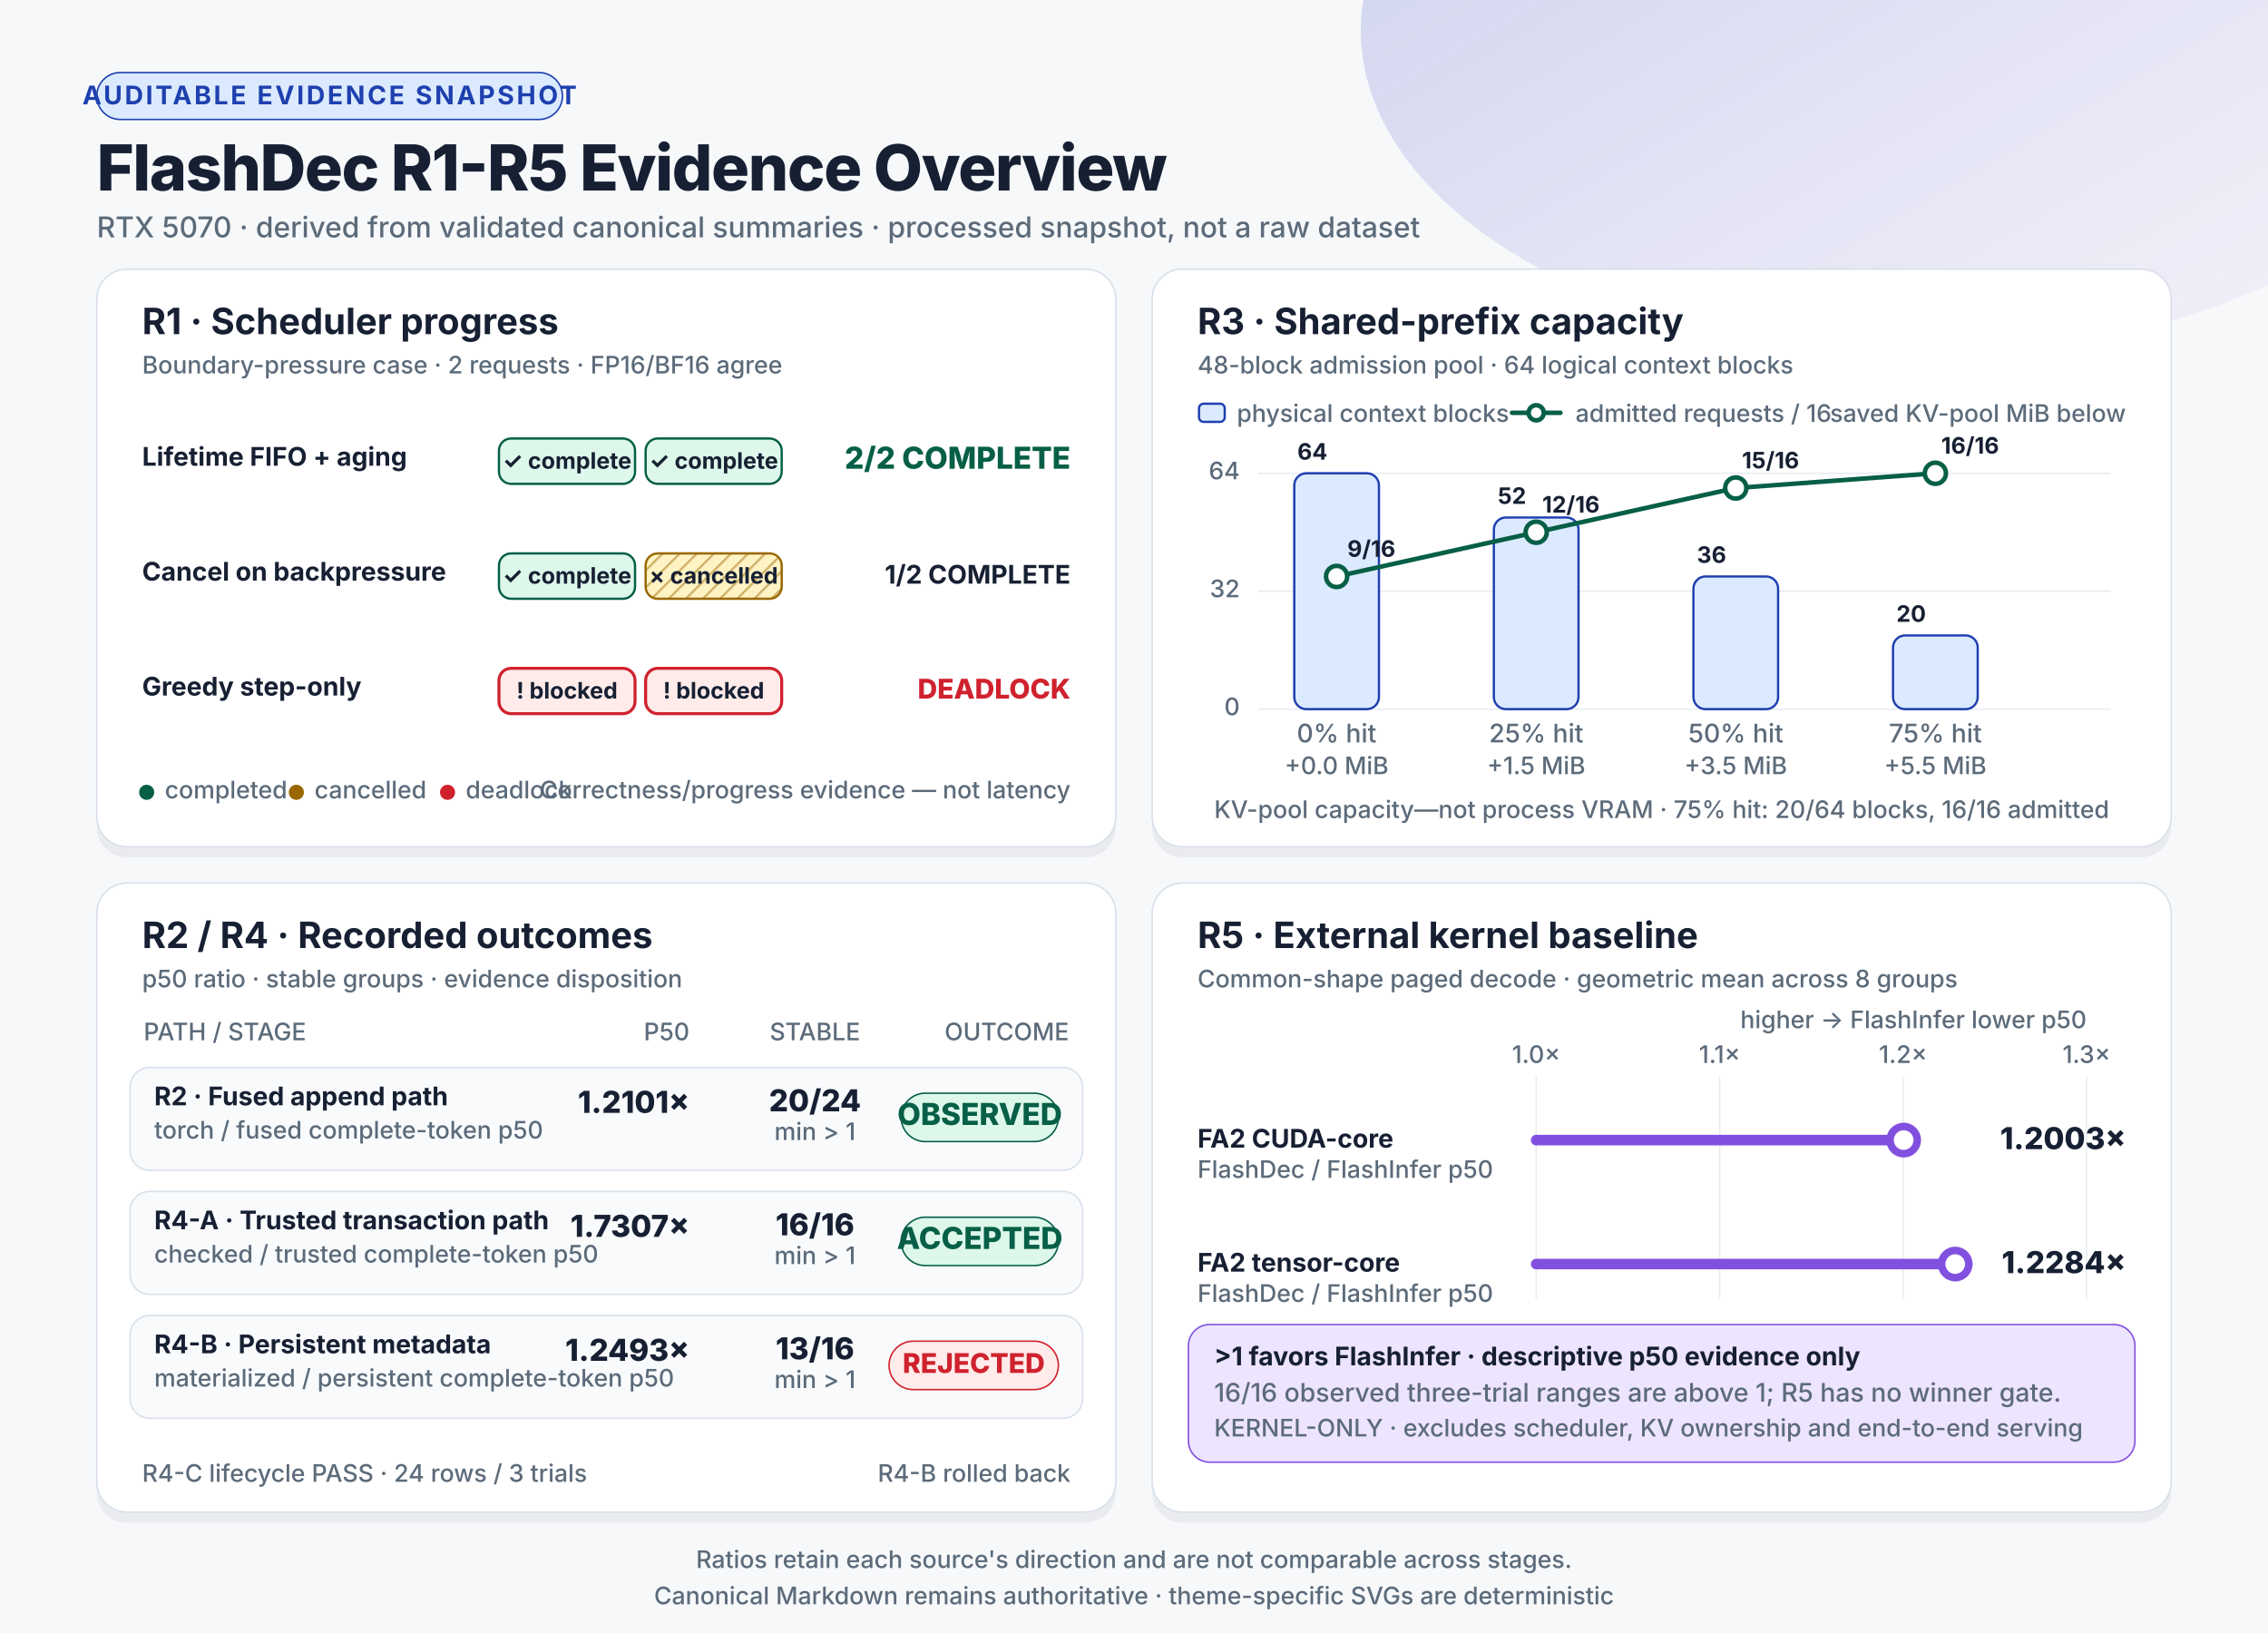
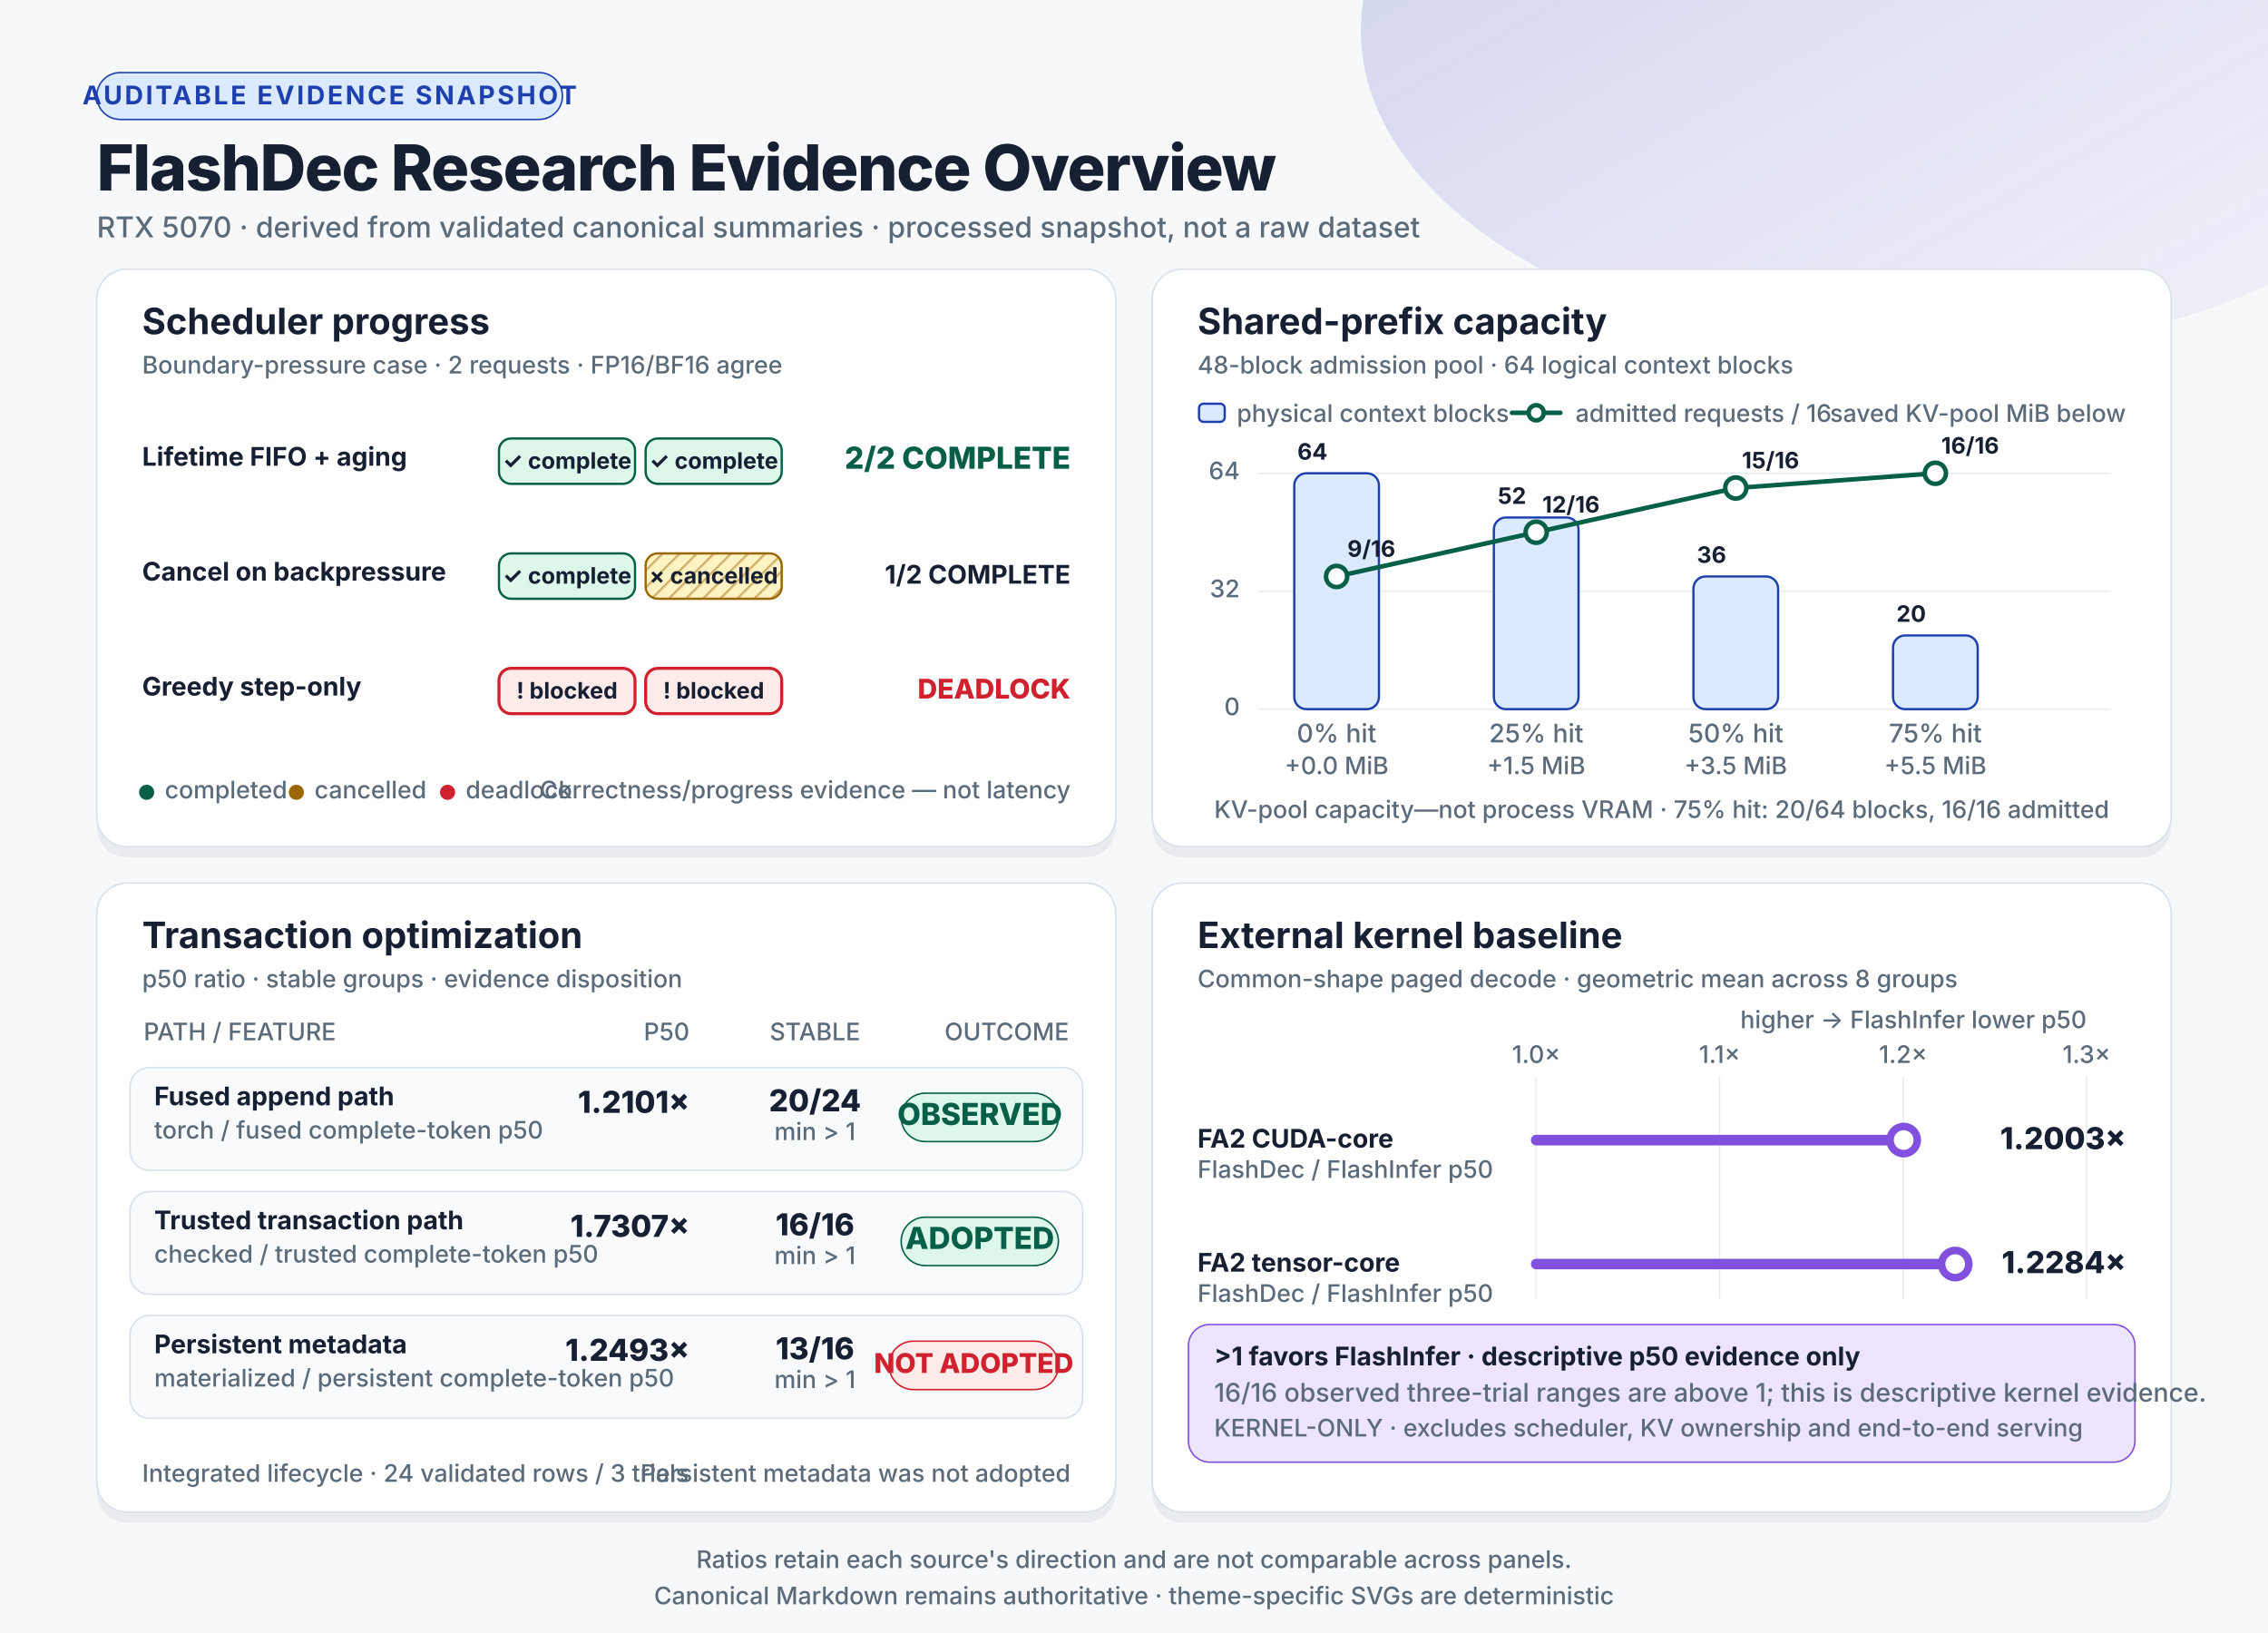
<svg xmlns="http://www.w3.org/2000/svg" width="1500" height="1080" viewBox="0 0 1500 1080" role="img" aria-labelledby="chart-title chart-description" data-theme="light">
  <defs>
    <linearGradient id="header-glow" x1="0" y1="0" x2="1" y2="1">
      <stop offset="0%" stop-color="#1E40AF" stop-opacity="0.22" />
      <stop offset="100%" stop-color="#8250DF" stop-opacity="0.03" />
    </linearGradient>
    <linearGradient id="panel-shadow" x1="0" y1="0" x2="0" y2="1">
      <stop offset="0%" stop-color="#1F29370F" stop-opacity="0" />
      <stop offset="100%" stop-color="#1F29370F" stop-opacity="1" />
    </linearGradient>
    <pattern id="cancel-pattern" width="8" height="8" patternUnits="userSpaceOnUse" patternTransform="rotate(45)">
      <rect width="8" height="8" fill="#FFF3C4" />
      <line x1="0" y1="0" x2="0" y2="8" stroke="#9A6700" stroke-width="3" stroke-opacity="0.45" />
    </pattern>
    <style>
      text { font-family: -apple-system, BlinkMacSystemFont, "Segoe UI", Inter, Roboto, Arial, sans-serif; }
      .eyebrow { fill: #1E40AF; font-size: 17px; font-weight: 750; letter-spacing: 1.6px; }
      .title { fill: #172033; font-size: 42px; font-weight: 760; letter-spacing: -0.8px; }
      .subtitle { fill: #5C6B7A; font-size: 19px; font-weight: 450; }
      .panel-title { fill: #172033; font-size: 24px; font-weight: 730; }
      .panel-subtitle { fill: #5C6B7A; font-size: 16px; font-weight: 450; }
      .label { fill: #172033; font-size: 17px; font-weight: 650; }
      .small { fill: #5C6B7A; font-size: 17px; font-weight: 500; }
      .tiny { fill: #5C6B7A; font-size: 16px; font-weight: 500; }
      .value { fill: #172033; font-size: 20px; font-weight: 760; font-variant-numeric: tabular-nums; }
      .value-green { fill: #065F46; font-size: 20px; font-weight: 760; font-variant-numeric: tabular-nums; }
      .value-red { fill: #CF222E; font-size: 18px; font-weight: 780; }
      .bar-label { fill: #172033; font-size: 15px; font-weight: 750; text-anchor: middle; }
      .footer { fill: #5C6B7A; font-size: 16px; font-weight: 500; text-anchor: middle; }
      .panel { fill: #FFFFFF; stroke: #D8E0EA; stroke-width: 1; }
      .row { fill: #F8FAFC; stroke: #D8E0EA; stroke-width: 1; }
      .grid { stroke: #E7ECF2; stroke-width: 1; }
      .axis { stroke: #8B98A7; stroke-width: 1; }
      .complete { fill: #DDF7EB; stroke: #065F46; stroke-width: 1.5; }
      .cancelled { fill: url(#cancel-pattern); stroke: #9A6700; stroke-width: 1.5; }
      .deadlock { fill: #FFEBE9; stroke: #CF222E; stroke-width: 2; }
      .context-bar { fill: #DBEAFE; stroke: #1E40AF; stroke-width: 1.5; }
      .admission-line { fill: none; stroke: #065F46; stroke-width: 3; stroke-linecap: round; stroke-linejoin: round; }
      .admission-dot { fill: #FFFFFF; stroke: #065F46; stroke-width: 3; }
      .ratio-line { stroke: #8250DF; stroke-width: 7; stroke-linecap: round; }
      .ratio-dot { fill: #FFFFFF; stroke: #8250DF; stroke-width: 5; }
    </style>
  </defs>
  <rect width="1500" height="1080" fill="#F6F8FA" />
  <ellipse cx="1270" cy="20" rx="370" ry="215" fill="url(#header-glow)" aria-hidden="true" />
  <rect x="64" y="48" width="308" height="31" rx="15.5" fill="#DBEAFE" stroke="#1E40AF" aria-hidden="true" />
  <text x="218" y="69" class="eyebrow" text-anchor="middle">AUDITABLE EVIDENCE SNAPSHOT</text>
-   <text x="64" y="126" class="title">FlashDec R1-R5 Evidence Overview</text>
+   <text x="64" y="126" class="title">FlashDec Research Evidence Overview</text>
  <text x="64" y="157" class="subtitle">RTX 5070 · derived from validated canonical summaries · processed snapshot, not a raw dataset</text>
-   <g id="r1-panel" role="group" aria-label="R1 scheduler progress outcomes">
+   <g id="scheduler-progress-panel" role="group" aria-label="Scheduler progress outcomes">
    <rect x="64" y="185" width="674" height="382" rx="20" fill="url(#panel-shadow)" />
    <rect class="panel" x="64" y="178" width="674" height="382" rx="20" />
-     <text x="94" y="221" class="panel-title">R1 · Scheduler progress</text>
+     <text x="94" y="221" class="panel-title">Scheduler progress</text>
    <text x="94" y="247" class="panel-subtitle">Boundary-pressure case · 2 requests · FP16/BF16 agree</text>
    <text x="94" y="308" class="label">Lifetime FIFO + aging</text>
    <rect class="complete" x="330" y="290" width="90" height="30" rx="8" />
    <text x="375" y="310" class="bar-label">✓ complete</text>
    <rect class="complete" x="427" y="290" width="90" height="30" rx="8" />
    <text x="472" y="310" class="bar-label">✓ complete</text>
    <text x="708" y="310" class="value-green" text-anchor="end">2/2 COMPLETE</text>
    <text x="94" y="384" class="label">Cancel on backpressure</text>
    <rect class="complete" x="330" y="366" width="90" height="30" rx="8" />
    <text x="375" y="386" class="bar-label">✓ complete</text>
    <rect class="cancelled" x="427" y="366" width="90" height="30" rx="8" />
    <text x="472" y="386" class="bar-label">× cancelled</text>
    <text x="708" y="386" class="label" text-anchor="end">1/2 COMPLETE</text>
    <text x="94" y="460" class="label">Greedy step-only</text>
    <rect class="deadlock" x="330" y="442" width="90" height="30" rx="8" />
    <text x="375" y="462" class="bar-label">! blocked</text>
    <rect class="deadlock" x="427" y="442" width="90" height="30" rx="8" />
    <text x="472" y="462" class="bar-label">! blocked</text>
    <text x="708" y="462" class="value-red" text-anchor="end">DEADLOCK</text>
    <circle cx="97" cy="524" r="5" fill="#065F46" />
    <text x="109" y="528" class="tiny">completed</text>
    <circle cx="196" cy="524" r="5" fill="#9A6700" />
    <text x="208" y="528" class="tiny">cancelled</text>
    <circle cx="296" cy="524" r="5" fill="#CF222E" />
    <text x="308" y="528" class="tiny">deadlock</text>
    <text x="708" y="528" class="tiny" text-anchor="end">Correctness/progress evidence — not latency</text>
  </g>
-   <g id="r3-panel" role="group" aria-label="R3 shared-prefix capacity and admission">
+   <g id="shared-prefix-capacity-panel" role="group" aria-label="Shared-prefix capacity and admission">
    <rect x="762" y="185" width="674" height="382" rx="20" fill="url(#panel-shadow)" />
    <rect class="panel" x="762" y="178" width="674" height="382" rx="20" />
-     <text x="792" y="221" class="panel-title">R3 · Shared-prefix capacity</text>
+     <text x="792" y="221" class="panel-title">Shared-prefix capacity</text>
    <text x="792" y="247" class="panel-subtitle">48-block admission pool · 64 logical context blocks</text>
    <rect class="context-bar" x="793" y="267" width="17" height="12" rx="3" />
    <text x="818" y="279" class="tiny">physical context blocks</text>
    <line class="admission-line" x1="1000" y1="273" x2="1032" y2="273" />
    <circle class="admission-dot" cx="1016" cy="273" r="5" />
    <text x="1042" y="279" class="tiny">admitted requests / 16</text>
    <text x="1406" y="279" class="tiny" text-anchor="end">saved KV-pool MiB below</text>
    <line class="grid" x1="832" y1="469" x2="1396" y2="469" />
    <text x="820" y="473" class="tiny" text-anchor="end">0</text>
    <line class="grid" x1="832" y1="391" x2="1396" y2="391" />
    <text x="820" y="395" class="tiny" text-anchor="end">32</text>
    <line class="grid" x1="832" y1="313" x2="1396" y2="313" />
    <text x="820" y="317" class="tiny" text-anchor="end">64</text>
    <rect class="context-bar" x="856" y="313" width="56" height="156" rx="8" />
    <text x="868" y="304" class="bar-label">64</text>
    <rect class="context-bar" x="988" y="342.25" width="56" height="126.75" rx="8" />
    <text x="1000" y="333.25" class="bar-label">52</text>
    <rect class="context-bar" x="1120" y="381.25" width="56" height="87.75" rx="8" />
    <text x="1132" y="372.25" class="bar-label">36</text>
    <rect class="context-bar" x="1252" y="420.25" width="56" height="48.75" rx="8" />
    <text x="1264" y="411.25" class="bar-label">20</text>
    <polyline class="admission-line" points="884,381.25 1016,352 1148,322.75 1280,313" />
    <circle class="admission-dot" cx="884" cy="381.25" r="7" />
    <text x="907" y="368.25" class="bar-label">9/16</text>
    <text x="884" y="491" class="small" text-anchor="middle">0% hit</text>
    <text x="884" y="512" class="tiny" text-anchor="middle">+0.0 MiB</text>
    <circle class="admission-dot" cx="1016" cy="352" r="7" />
    <text x="1039" y="339" class="bar-label">12/16</text>
    <text x="1016" y="491" class="small" text-anchor="middle">25% hit</text>
    <text x="1016" y="512" class="tiny" text-anchor="middle">+1.5 MiB</text>
    <circle class="admission-dot" cx="1148" cy="322.75" r="7" />
    <text x="1171" y="309.75" class="bar-label">15/16</text>
    <text x="1148" y="491" class="small" text-anchor="middle">50% hit</text>
    <text x="1148" y="512" class="tiny" text-anchor="middle">+3.5 MiB</text>
    <circle class="admission-dot" cx="1280" cy="313" r="7" />
    <text x="1303" y="300" class="bar-label">16/16</text>
    <text x="1280" y="491" class="small" text-anchor="middle">75% hit</text>
    <text x="1280" y="512" class="tiny" text-anchor="middle">+5.5 MiB</text>
    <text x="1099" y="541" class="tiny" text-anchor="middle">KV-pool capacity—not process VRAM · 75% hit: 20/64 blocks, 16/16 admitted</text>
  </g>
-   <g id="scorecard-panel" role="group" aria-label="R2 and R4 evidence outcomes">
+   <g id="scorecard-panel" role="group" aria-label="Transaction optimization outcomes">
    <rect x="64" y="591" width="674" height="416" rx="20" fill="url(#panel-shadow)" />
    <rect class="panel" x="64" y="584" width="674" height="416" rx="20" />
-     <text x="94" y="627" class="panel-title">R2 / R4 · Recorded outcomes</text>
+     <text x="94" y="627" class="panel-title">Transaction optimization</text>
    <text x="94" y="653" class="panel-subtitle">p50 ratio · stable groups · evidence disposition</text>
-     <text x="95" y="688" class="tiny">PATH / STAGE</text>
+     <text x="95" y="688" class="tiny">PATH / FEATURE</text>
    <text x="456" y="688" class="tiny" text-anchor="end">P50</text>
    <text x="539" y="688" class="tiny" text-anchor="middle">STABLE</text>
    <text x="707" y="688" class="tiny" text-anchor="end">OUTCOME</text>
    <rect class="row" x="86" y="706" width="630" height="68" rx="13" />
-     <text x="102" y="731" class="label">R2 · Fused append path</text>
+     <text x="102" y="731" class="label">Fused append path</text>
    <text x="102" y="753" class="tiny">torch / fused complete-token p50</text>
    <text x="456" y="736" class="value" text-anchor="end">1.2101×</text>
    <text x="539" y="735" class="value" text-anchor="middle">20/24</text>
    <text x="539" y="754" class="tiny" text-anchor="middle">min &gt; 1</text>
    <rect x="596" y="723" width="104" height="32" rx="16" fill="#DDF7EB" stroke="#065F46" />
    <text x="648" y="744" class="value-green" text-anchor="middle">OBSERVED</text>
    <rect class="row" x="86" y="788" width="630" height="68" rx="13" />
-     <text x="102" y="813" class="label">R4-A · Trusted transaction path</text>
+     <text x="102" y="813" class="label">Trusted transaction path</text>
    <text x="102" y="835" class="tiny">checked / trusted complete-token p50</text>
    <text x="456" y="818" class="value" text-anchor="end">1.7307×</text>
    <text x="539" y="817" class="value" text-anchor="middle">16/16</text>
    <text x="539" y="836" class="tiny" text-anchor="middle">min &gt; 1</text>
    <rect x="596" y="805" width="104" height="32" rx="16" fill="#DDF7EB" stroke="#065F46" />
-     <text x="648" y="826" class="value-green" text-anchor="middle">ACCEPTED</text>
+     <text x="648" y="826" class="value-green" text-anchor="middle">ADOPTED</text>
    <rect class="row" x="86" y="870" width="630" height="68" rx="13" />
-     <text x="102" y="895" class="label">R4-B · Persistent metadata</text>
+     <text x="102" y="895" class="label">Persistent metadata</text>
    <text x="102" y="917" class="tiny">materialized / persistent complete-token p50</text>
    <text x="456" y="900" class="value" text-anchor="end">1.2493×</text>
    <text x="539" y="899" class="value" text-anchor="middle">13/16</text>
    <text x="539" y="918" class="tiny" text-anchor="middle">min &gt; 1</text>
    <rect x="588" y="887" width="112" height="32" rx="16" fill="#FFEBE9" stroke="#CF222E" />
-     <text x="644" y="908" class="value-red" text-anchor="middle">REJECTED</text>
-     <text x="94" y="980" class="tiny">R4-C lifecycle PASS · 24 rows / 3 trials</text>
-     <text x="708" y="980" class="tiny" text-anchor="end">R4-B rolled back</text>
+     <text x="644" y="908" class="value-red" text-anchor="middle">NOT ADOPTED</text>
+     <text x="94" y="980" class="tiny">Integrated lifecycle · 24 validated rows / 3 trials</text>
+     <text x="708" y="980" class="tiny" text-anchor="end">Persistent metadata was not adopted</text>
  </g>
-   <g id="r5-panel" role="group" aria-label="R5 FlashInfer kernel-only baseline">
+   <g id="flashinfer-kernel-baseline-panel" role="group" aria-label="FlashInfer kernel-only baseline">
    <rect x="762" y="591" width="674" height="416" rx="20" fill="url(#panel-shadow)" />
    <rect class="panel" x="762" y="584" width="674" height="416" rx="20" />
-     <text x="792" y="627" class="panel-title">R5 · External kernel baseline</text>
+     <text x="792" y="627" class="panel-title">External kernel baseline</text>
    <text x="792" y="653" class="panel-subtitle">Common-shape paged decode · geometric mean across 8 groups</text>
    <line class="grid" x1="1016" y1="712" x2="1016" y2="859" />
    <text x="1016" y="703" class="tiny" text-anchor="middle">1.0×</text>
    <line class="grid" x1="1137.333" y1="712" x2="1137.333" y2="859" />
    <text x="1137.333" y="703" class="tiny" text-anchor="middle">1.1×</text>
    <line class="grid" x1="1258.667" y1="712" x2="1258.667" y2="859" />
    <text x="1258.667" y="703" class="tiny" text-anchor="middle">1.2×</text>
    <line class="grid" x1="1380" y1="712" x2="1380" y2="859" />
    <text x="1380" y="703" class="tiny" text-anchor="middle">1.3×</text>
    <text x="1380" y="680" class="tiny" text-anchor="end">higher → FlashInfer lower p50</text>
    <text x="792" y="759" class="label">FA2 CUDA-core</text>
    <text x="792" y="779" class="tiny">FlashDec / FlashInfer p50</text>
    <line class="ratio-line" x1="1016" y1="754" x2="1259.031" y2="754" />
    <circle class="ratio-dot" cx="1259.031" cy="754" r="9" />
    <text x="1406" y="760" class="value" text-anchor="end">1.2003×</text>
    <text x="792" y="841" class="label">FA2 tensor-core</text>
    <text x="792" y="861" class="tiny">FlashDec / FlashInfer p50</text>
    <line class="ratio-line" x1="1016" y1="836" x2="1293.125" y2="836" />
    <circle class="ratio-dot" cx="1293.125" cy="836" r="9" />
    <text x="1406" y="842" class="value" text-anchor="end">1.2284×</text>
    <rect x="786" y="876" width="626" height="91" rx="14" fill="#EDE4FF" stroke="#8250DF" />
    <text x="803" y="903" class="label">&gt;1 favors FlashInfer · descriptive p50 evidence only</text>
-     <text x="803" y="927" class="small">16/16 observed three-trial ranges are above 1; R5 has no winner gate.</text>
+     <text x="803" y="927" class="small">16/16 observed three-trial ranges are above 1; this is descriptive kernel evidence.</text>
    <text x="803" y="950" class="tiny">KERNEL-ONLY · excludes scheduler, KV ownership and end-to-end serving</text>
  </g>
-   <text x="750" y="1037" class="footer">Ratios retain each source's direction and are not comparable across stages.</text>
+   <text x="750" y="1037" class="footer">Ratios retain each source's direction and are not comparable across panels.</text>
  <text x="750" y="1061" class="footer">Canonical Markdown remains authoritative · theme-specific SVGs are deterministic</text>
</svg>
